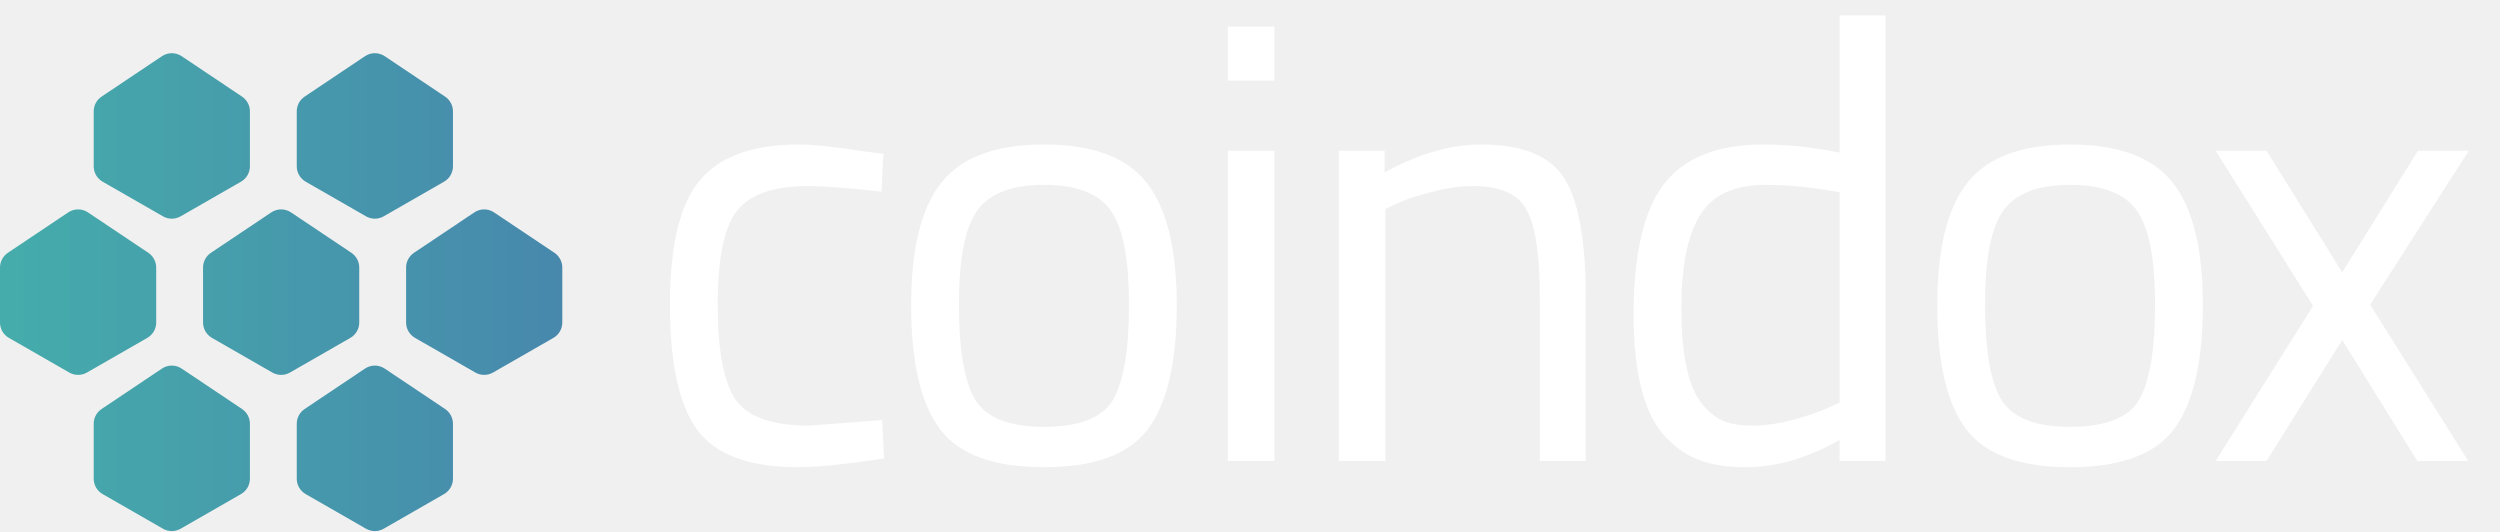
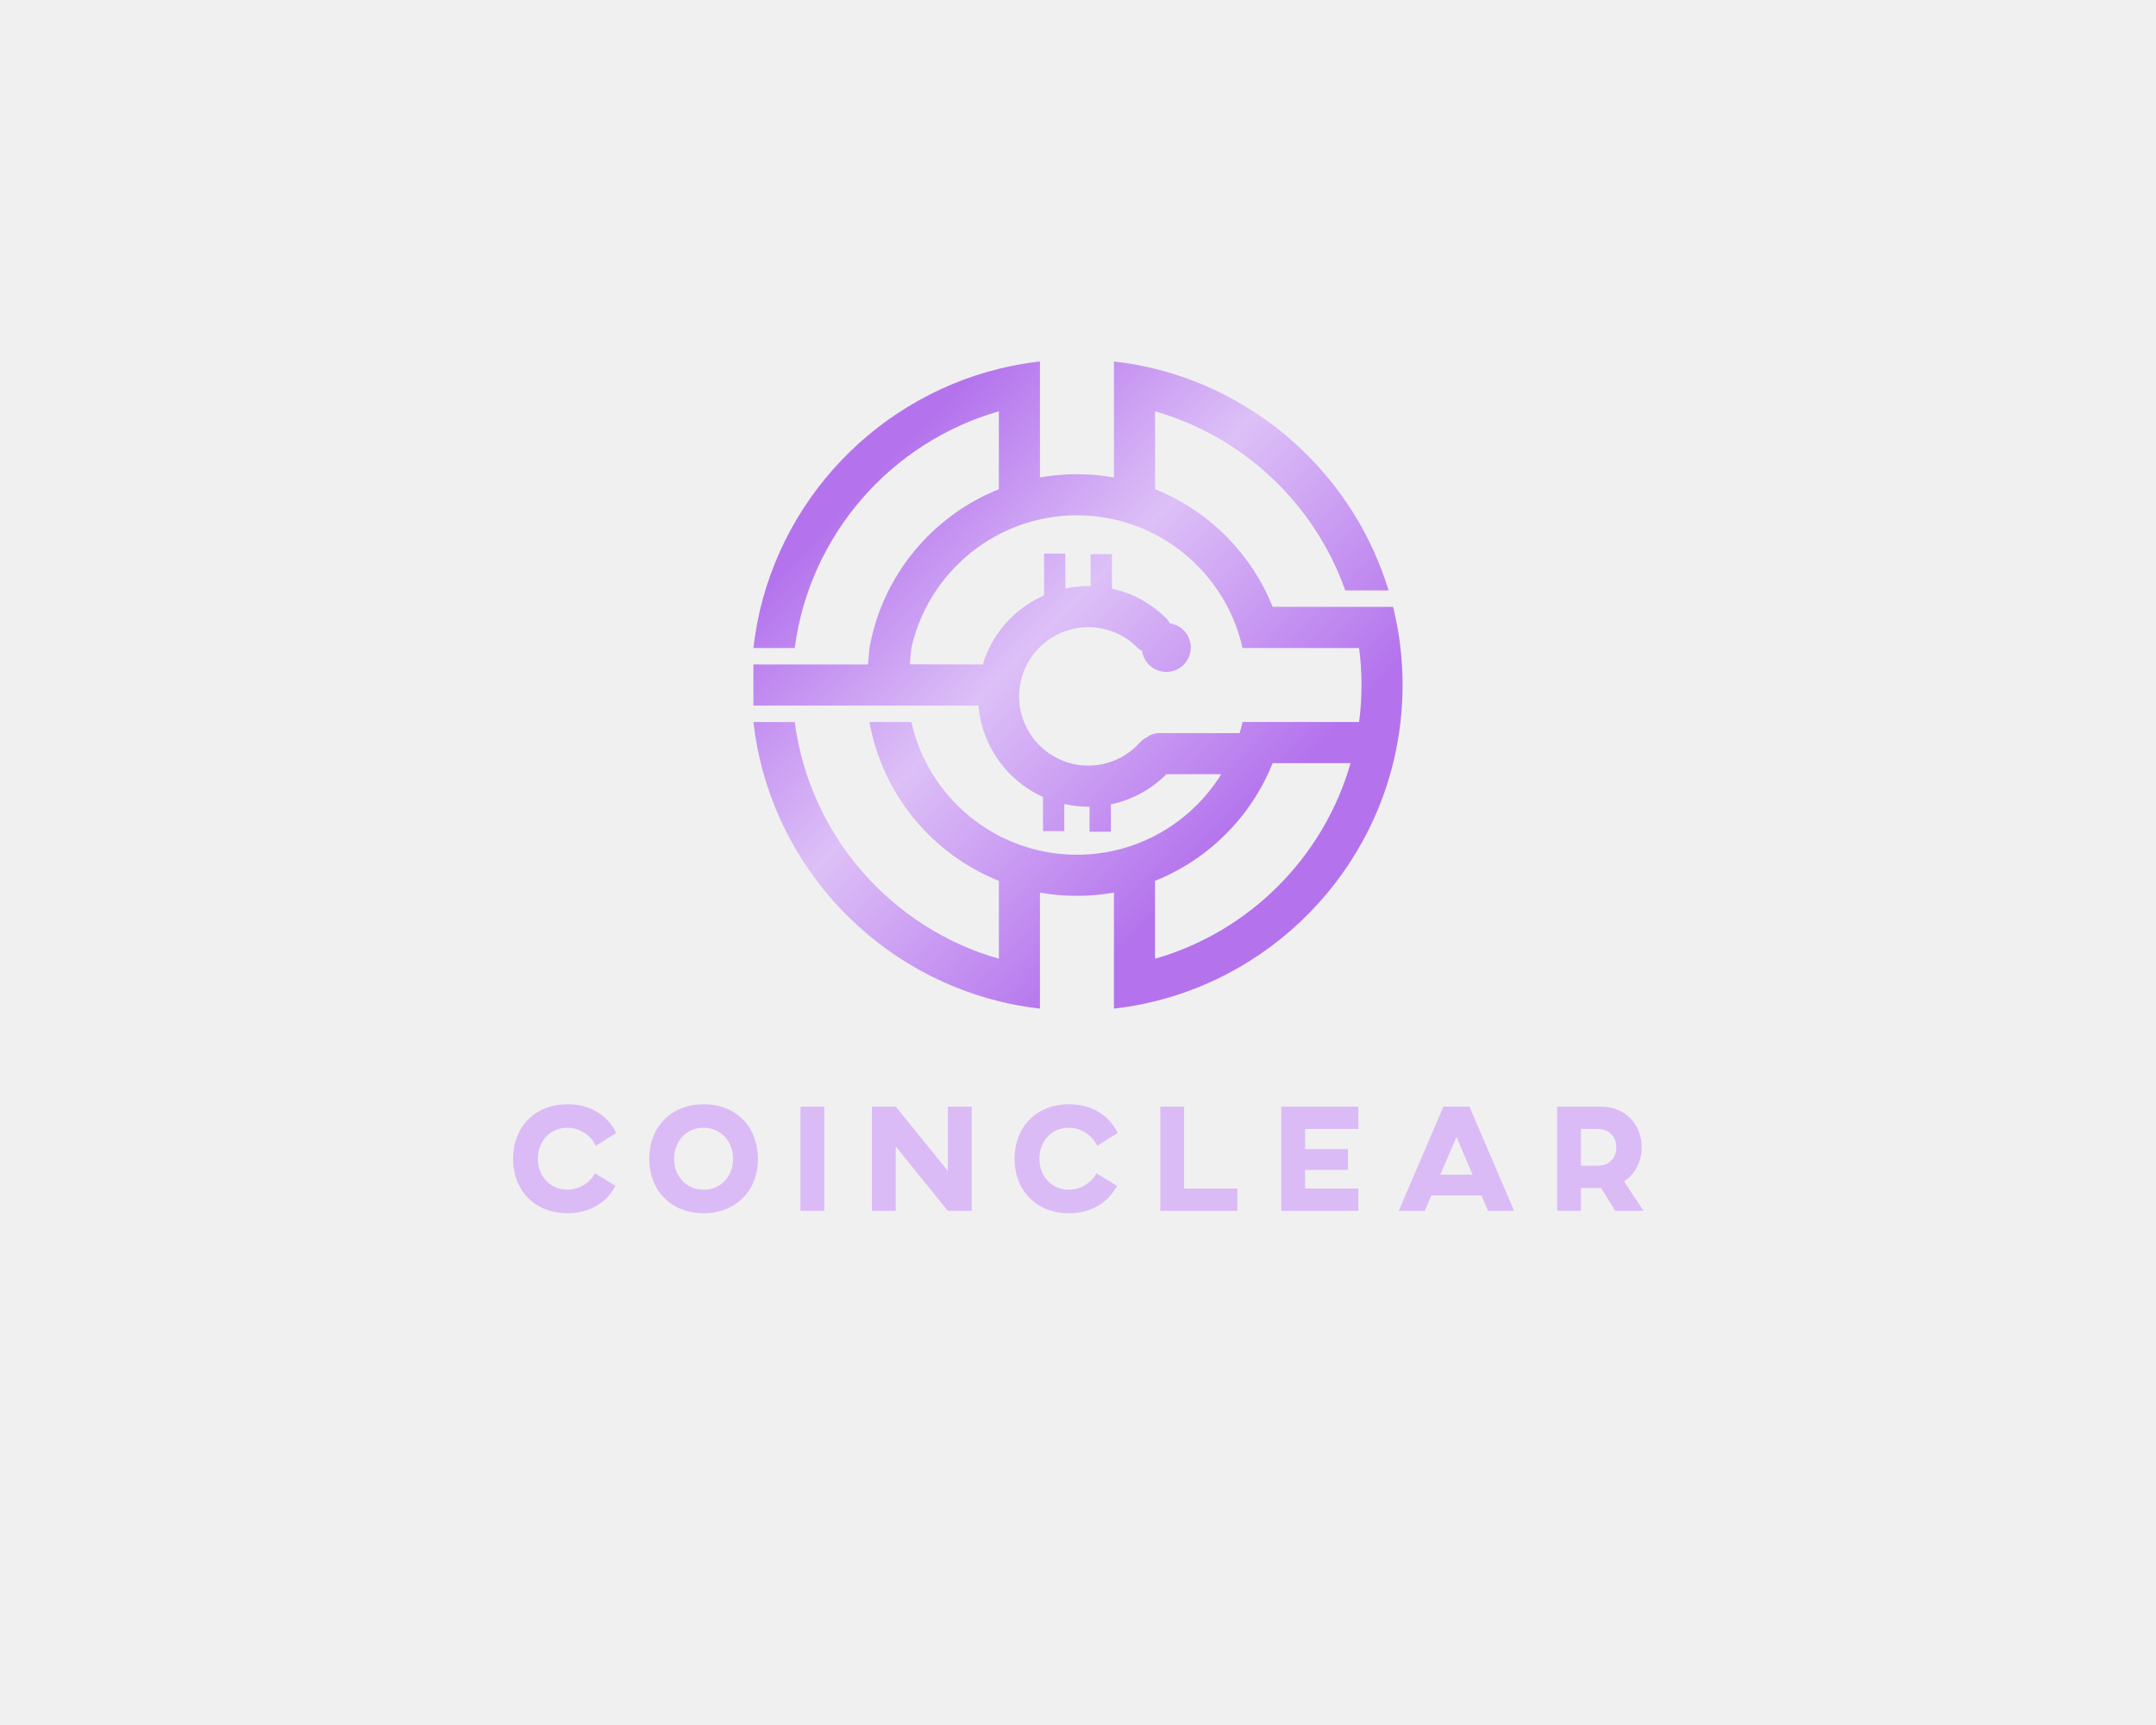
- <svg xmlns="http://www.w3.org/2000/svg" width="141" height="30" viewBox="0 0 141 30" fill="none">
-   <path d="M45.065 8.15C45.835 8.15 47.142 8.29 48.985 8.57L49.825 8.675L49.72 10.81C47.853 10.6 46.477 10.495 45.59 10.495C43.607 10.495 42.253 10.973 41.53 11.93C40.83 12.863 40.48 14.613 40.48 17.18C40.48 19.723 40.807 21.497 41.46 22.5C42.137 23.503 43.525 24.005 45.625 24.005L49.755 23.69L49.86 25.86C47.69 26.187 46.068 26.35 44.995 26.35C42.265 26.35 40.375 25.65 39.325 24.25C38.298 22.85 37.785 20.493 37.785 17.18C37.785 13.843 38.345 11.51 39.465 10.18C40.585 8.827 42.452 8.15 45.065 8.15ZM51.389 17.215C51.389 14.018 51.961 11.708 53.104 10.285C54.247 8.862 56.172 8.15 58.879 8.15C61.609 8.15 63.534 8.862 64.654 10.285C65.797 11.708 66.369 14.018 66.369 17.215C66.369 20.412 65.832 22.733 64.759 24.18C63.686 25.627 61.726 26.35 58.879 26.35C56.032 26.35 54.072 25.627 52.999 24.18C51.926 22.733 51.389 20.412 51.389 17.215ZM54.084 17.18C54.084 19.723 54.387 21.508 54.994 22.535C55.624 23.562 56.919 24.075 58.879 24.075C60.862 24.075 62.157 23.573 62.764 22.57C63.371 21.543 63.674 19.747 63.674 17.18C63.674 14.613 63.336 12.852 62.659 11.895C61.982 10.915 60.722 10.425 58.879 10.425C57.059 10.425 55.799 10.915 55.099 11.895C54.422 12.852 54.084 14.613 54.084 17.18ZM69.25 26V8.5H71.875V26H69.25ZM69.25 4.545V1.5H71.875V4.545H69.25ZM78.132 26H75.507V8.5H78.097V9.725C79.987 8.675 81.795 8.15 83.522 8.15C85.855 8.15 87.418 8.78 88.212 10.04C89.028 11.3 89.436 13.54 89.436 16.76V26H86.847V16.83C86.847 14.403 86.602 12.747 86.112 11.86C85.645 10.95 84.63 10.495 83.067 10.495C82.32 10.495 81.526 10.612 80.686 10.845C79.87 11.055 79.24 11.265 78.796 11.475L78.132 11.79V26ZM106.345 0.87V26H103.755V24.81C101.959 25.837 100.185 26.35 98.435 26.35C97.502 26.35 96.685 26.233 95.985 26C95.285 25.767 94.632 25.347 94.025 24.74C92.765 23.48 92.135 21.158 92.135 17.775C92.135 14.368 92.695 11.918 93.815 10.425C94.959 8.908 96.837 8.15 99.45 8.15C100.804 8.15 102.239 8.302 103.755 8.605V0.87H106.345ZM96.055 22.85C96.429 23.293 96.825 23.597 97.245 23.76C97.665 23.923 98.202 24.005 98.855 24.005C99.532 24.005 100.279 23.9 101.095 23.69C101.935 23.457 102.589 23.235 103.055 23.025L103.755 22.71V10.845C102.262 10.565 100.874 10.425 99.59 10.425C97.817 10.425 96.58 10.997 95.88 12.14C95.18 13.26 94.83 15.01 94.83 17.39C94.83 20.097 95.239 21.917 96.055 22.85ZM109.261 17.215C109.261 14.018 109.832 11.708 110.976 10.285C112.119 8.862 114.044 8.15 116.751 8.15C119.481 8.15 121.406 8.862 122.526 10.285C123.669 11.708 124.241 14.018 124.241 17.215C124.241 20.412 123.704 22.733 122.631 24.18C121.557 25.627 119.597 26.35 116.751 26.35C113.904 26.35 111.944 25.627 110.871 24.18C109.797 22.733 109.261 20.412 109.261 17.215ZM111.956 17.18C111.956 19.723 112.259 21.508 112.866 22.535C113.496 23.562 114.791 24.075 116.751 24.075C118.734 24.075 120.029 23.573 120.636 22.57C121.242 21.543 121.546 19.747 121.546 17.18C121.546 14.613 121.207 12.852 120.531 11.895C119.854 10.915 118.594 10.425 116.751 10.425C114.931 10.425 113.671 10.915 112.971 11.895C112.294 12.852 111.956 14.613 111.956 17.18ZM124.962 8.5H127.832L132.102 15.36L136.372 8.5H139.242L133.677 17.18L139.207 26H136.337L132.102 19.175L127.832 26H124.962L130.457 17.25L124.962 8.5Z" fill="white" />
-   <path fill-rule="evenodd" clip-rule="evenodd" d="M5.729 5.449L9.134 3.169C9.47 2.944 9.91 2.944 10.246 3.169L13.651 5.449C13.928 5.634 14.095 5.946 14.095 6.28V9.38C14.095 9.738 13.903 10.069 13.592 10.247L10.188 12.201C9.879 12.378 9.5 12.378 9.192 12.201L5.787 10.247C5.477 10.069 5.285 9.738 5.285 9.38V6.28C5.285 5.946 5.452 5.634 5.729 5.449ZM20.586 3.169L17.181 5.449C16.904 5.634 16.737 5.946 16.737 6.28V9.38C16.737 9.738 16.929 10.069 17.239 10.247L20.644 12.201C20.953 12.378 21.331 12.378 21.64 12.201L25.045 10.247C25.355 10.069 25.547 9.738 25.547 9.38V6.28C25.547 5.946 25.38 5.634 25.103 5.449L21.698 3.169C21.362 2.944 20.922 2.944 20.586 3.169ZM15.3 11.979L11.896 14.258C11.618 14.444 11.452 14.756 11.452 15.089V18.19C11.452 18.548 11.644 18.879 11.954 19.057L15.359 21.011C15.667 21.188 16.046 21.188 16.355 21.011L19.759 19.057C20.07 18.879 20.262 18.548 20.262 18.19V15.089C20.262 14.756 20.095 14.444 19.818 14.258L16.413 11.979C16.077 11.753 15.637 11.753 15.3 11.979ZM3.848 11.979L0.444 14.258C0.166 14.444 0 14.756 0 15.089V18.19C0 18.548 0.192 18.879 0.502 19.057L3.907 21.011C4.215 21.188 4.594 21.188 4.903 21.011L8.307 19.057C8.618 18.879 8.81 18.548 8.81 18.19V15.089C8.81 14.756 8.643 14.444 8.366 14.258L4.961 11.979C4.624 11.753 4.185 11.753 3.848 11.979ZM5.729 23.068L9.134 20.788C9.47 20.563 9.91 20.563 10.246 20.788L13.651 23.068C13.928 23.254 14.095 23.565 14.095 23.899V26.999C14.095 27.357 13.903 27.688 13.592 27.866L10.188 29.82C9.879 29.997 9.5 29.997 9.192 29.82L5.787 27.866C5.477 27.688 5.285 27.357 5.285 26.999V23.899C5.285 23.565 5.452 23.254 5.729 23.068ZM20.586 20.788L17.181 23.068C16.904 23.254 16.737 23.565 16.737 23.899V26.999C16.737 27.357 16.929 27.688 17.239 27.866L20.644 29.82C20.953 29.997 21.331 29.997 21.64 29.82L25.045 27.866C25.355 27.688 25.547 27.357 25.547 26.999V23.899C25.547 23.565 25.38 23.254 25.103 23.068L21.698 20.788C21.362 20.563 20.922 20.563 20.586 20.788ZM23.348 14.258L26.753 11.979C27.089 11.753 27.529 11.753 27.865 11.979L31.27 14.258C31.547 14.444 31.714 14.756 31.714 15.089V18.19C31.714 18.548 31.522 18.879 31.212 19.057L27.807 21.011C27.498 21.188 27.119 21.188 26.811 21.011L23.407 19.057C23.096 18.879 22.904 18.548 22.904 18.19V15.089C22.904 14.756 23.071 14.444 23.348 14.258Z" fill="url(#paint0_linear_1202_403)" />
+ <svg xmlns="http://www.w3.org/2000/svg" version="1.1" width="1280" height="1024" viewBox="0 0 1280 1024" xml:space="preserve">
  <defs>
-     <linearGradient id="paint0_linear_1202_403" x1="0" y1="16.477" x2="31.714" y2="16.477" gradientUnits="userSpaceOnUse">
-       <stop stop-color="#45ACAB" />
-       <stop offset="1" stop-color="#4788AC" />
-     </linearGradient>
-   </defs>
+ </defs>
+   <g transform="matrix(1 0 0 1 640 512)" id="background-logo">
+     <rect style="stroke: none; stroke-width: 0; stroke-dasharray: none; stroke-linecap: butt; stroke-dashoffset: 0; stroke-linejoin: miter; stroke-miterlimit: 4; fill: rgb(255,255,255); fill-opacity: 0; fill-rule: nonzero; opacity: 1;" paint-order="stroke" x="-640" y="-512" rx="0" ry="0" width="1280" height="1024" />
+   </g>
+   <g transform="matrix(1.921154 0 0 1.921154 640 406.6491)" id="logo-logo">
+     <g style="" paint-order="stroke">
+       <g transform="matrix(1.034759 0 0 1.034759 0 0)">
+         <linearGradient id="SVGID_47_194782" gradientUnits="userSpaceOnUse" gradientTransform="matrix(1 0 0 1 0 0)" x1="99.46" y1="69.531" x2="208.269" y2="175.125">
+           <stop offset="0%" style="stop-color:rgb(180,115,237);stop-opacity: 1" />
+           <stop offset="45.45%" style="stop-color:rgb(221,192,247);stop-opacity: 1" />
+           <stop offset="100%" style="stop-color:rgb(180,115,237);stop-opacity: 1" />
+         </linearGradient>
+         <path style="stroke: none; stroke-width: 1; stroke-dasharray: none; stroke-linecap: butt; stroke-dashoffset: 0; stroke-linejoin: miter; stroke-miterlimit: 4; fill: url(#SVGID_47_194782); fill-rule: nonzero; opacity: 1;" paint-order="stroke" transform=" translate(-162.115, -130.025)" d="M 258.929 125.169 C 258.622 118.836 257.69 112.649 256.217 106.684 L 220.24 106.672 C 213.845 90.702 201.092 77.949 185.123 71.554 L 185.123 48.294 C 211.588 55.855 232.821 75.985 241.929 101.774 L 254.867 101.774 C 244.962 69.197 218.387 43.826 185.123 35.602 C 181.122 34.608 177.022 33.859 172.849 33.405 L 172.849 68.044 C 169.265 67.406 165.571 67.074 161.801 67.074 C 158.033 67.074 154.338 67.406 150.754 68.044 L 150.754 33.404 C 146.581 33.858 142.482 34.608 138.48 35.601 C 99.545 45.212 69.779 78.329 65.176 118.97 L 77.525 118.97 C 81.944 85.117 106.357 57.475 138.48 48.294 L 138.48 71.554 C 118.595 79.521 103.669 97.343 99.84 118.971 L 99.386 123.881 L 67.226 123.881 C 66.907 123.881 65.483 123.832 65.176 123.881 L 65.176 136.155 C 65.483 136.205 66.907 136.155 67.226 136.155 L 132.368 136.155 C 132.466 137.371 132.638 138.574 132.871 139.739 L 132.883 139.739 C 132.969 140.181 133.066 140.624 133.164 141.065 C 135.546 151.057 142.494 159.294 151.662 163.454 L 151.662 173.642 L 158.02 173.642 L 158.02 165.554 C 160.329 166.07 162.721 166.365 165.189 166.365 C 165.323 166.365 165.447 166.352 165.57 166.352 L 165.57 173.828 L 171.939 173.828 L 171.939 165.652 C 178.187 164.351 183.958 161.22 188.522 156.655 L 204.896 156.655 C 195.949 171.078 179.98 180.701 161.8 180.701 C 137.632 180.701 117.391 163.713 112.346 141.066 L 99.839 141.066 C 103.669 162.694 118.594 180.529 138.479 188.496 L 138.479 211.756 C 106.356 202.574 81.943 174.92 77.524 141.067 L 65.176 141.067 C 69.779 181.72 99.545 214.838 138.48 224.449 C 142.482 225.443 146.582 226.192 150.754 226.646 L 150.754 192.006 C 154.338 192.645 158.033 192.976 161.801 192.976 C 165.571 192.976 169.265 192.645 172.849 192.006 L 172.849 226.646 C 177.023 226.192 181.122 225.443 185.123 224.449 C 226.01 214.346 256.795 178.321 258.929 134.869 C 259.016 133.262 259.054 131.64 259.054 130.02 C 259.054 128.385 259.016 126.777 258.929 125.169 z M 185.123 211.754 L 185.123 188.494 C 201.092 182.099 213.846 169.333 220.24 153.352 L 243.513 153.352 C 235.461 181.485 213.256 203.714 185.123 211.754 z M 246.559 136.154 C 246.472 137.395 246.348 138.623 246.213 139.837 C 246.165 140.242 246.103 140.648 246.055 141.053 L 211.293 141.053 L 211.293 141.065 L 211.254 141.065 C 211.01 142.182 210.703 143.288 210.385 144.379 L 186.387 144.379 C 184.963 144.379 183.675 144.87 182.633 145.681 C 181.894 146.024 181.196 146.515 180.618 147.166 C 176.703 151.559 171.082 154.088 165.189 154.088 C 156.499 154.088 149.047 148.688 146.003 141.065 C 145.046 138.696 144.531 136.12 144.531 133.419 C 144.531 127.797 146.79 122.69 150.434 118.971 C 154.191 115.142 159.419 112.761 165.189 112.761 C 170.712 112.761 175.905 114.909 179.808 118.812 C 179.87 118.874 179.93 118.922 179.992 118.972 C 180.386 119.328 180.814 119.611 181.267 119.857 C 181.771 123.392 184.804 126.116 188.486 126.116 C 192.523 126.116 195.789 122.851 195.789 118.812 C 195.789 115.13 193.065 112.098 189.529 111.595 C 189.246 111.067 188.927 110.576 188.486 110.134 C 183.969 105.617 178.36 102.572 172.247 101.247 L 172.247 90.948 L 165.889 90.948 L 165.889 100.497 C 165.657 100.497 165.422 100.485 165.19 100.485 C 162.845 100.485 160.55 100.743 158.341 101.209 L 158.341 90.776 L 151.982 90.776 L 151.982 103.272 C 144.851 106.402 139.02 112 135.608 118.971 C 135.313 119.561 135.043 120.149 134.786 120.763 C 134.369 121.77 133.987 122.813 133.681 123.881 L 111.894 123.832 L 112.349 118.971 C 117.406 96.337 137.646 79.349 161.803 79.349 C 185.948 79.349 206.213 96.337 211.256 118.971 L 246.057 118.971 C 246.105 119.376 246.167 119.781 246.215 120.199 C 246.35 121.414 246.474 122.642 246.561 123.881 C 246.707 125.907 246.782 127.957 246.782 130.019 C 246.779 132.08 246.705 134.13 246.559 136.154 z" stroke-linecap="round" />
+       </g>
+     </g>
+   </g>
+   <g transform="matrix(1.921154 0 0 1.921154 640.1547 687.8521)" id="text-logo">
+     <g style="" paint-order="stroke">
+       <g transform="matrix(1 0 0 1 0 0)" id="text-logo-path-0">
+         <path style="stroke: none; stroke-width: 0; stroke-dasharray: none; stroke-linecap: butt; stroke-dashoffset: 0; stroke-linejoin: miter; stroke-miterlimit: 4; fill: rgb(219,187,246); fill-rule: nonzero; opacity: 1;" paint-order="stroke" transform=" translate(-176.64, 16.1)" d="M 18.77 0.74 C 25.44 0.74 30.91 -2.44 33.63 -7.73 L 27.28 -11.59 C 25.85 -8.79 22.49 -6.53 18.77 -6.53 C 13.52 -6.53 9.66 -10.63 9.66 -16.05 C 9.66 -21.39 13.25 -25.67 18.77 -25.67 C 22.59 -25.67 26.13 -23.28 27.51 -20.1 L 33.86 -24.06 C 31.23 -29.49 25.9 -32.94 18.77 -32.94 C 9.06 -32.94 1.98 -26.22 1.98 -16.05 C 1.98 -6.35 8.65 0.74 18.77 0.74 Z M 60.86 0.74 C 70.56 0.74 77.65 -5.93 77.65 -16.05 C 77.65 -25.85 71.02 -32.94 60.86 -32.94 C 51.15 -32.94 44.07 -26.22 44.07 -16.05 C 44.07 -6.35 50.74 0.74 60.86 0.74 Z M 51.75 -16.05 C 51.75 -21.39 55.34 -25.67 60.86 -25.67 C 66.1 -25.67 69.97 -21.53 69.97 -16.05 C 69.97 -10.81 66.33 -6.53 60.86 -6.53 C 55.61 -6.53 51.75 -10.63 51.75 -16.05 Z M 90.8 -32.2 L 90.8 0 L 98.16 0 L 98.16 -32.2 Z M 112.88 -32.2 L 112.88 0 L 120.24 0 L 120.24 -19.87 L 136.34 0 L 143.7 0 L 143.7 -32.2 L 136.34 -32.2 L 136.34 -12.33 L 120.24 -32.2 Z M 173.74 0.74 C 180.41 0.74 185.89 -2.44 188.6 -7.73 L 182.25 -11.59 C 180.83 -8.79 177.47 -6.53 173.74 -6.53 C 168.5 -6.53 164.63 -10.63 164.63 -16.05 C 164.63 -21.39 168.22 -25.67 173.74 -25.67 C 177.56 -25.67 181.1 -23.28 182.48 -20.1 L 188.83 -24.06 C 186.21 -29.49 180.87 -32.94 173.74 -32.94 C 164.04 -32.94 156.95 -26.22 156.95 -16.05 C 156.95 -6.35 163.62 0.74 173.74 0.74 Z M 201.99 -32.2 L 201.99 0 L 225.81 0 L 225.81 -6.9 L 209.35 -6.9 L 209.35 -32.2 Z M 239.38 -32.2 L 239.38 0 L 263.21 0 L 263.21 -6.9 L 246.74 -6.9 L 246.74 -12.65 L 259.99 -12.65 L 259.99 -19.09 L 246.74 -19.09 L 246.74 -25.3 L 263.21 -25.3 L 263.21 -32.2 Z M 275.68 0 L 283.73 0 L 285.75 -4.74 L 301.25 -4.74 L 303.28 0 L 311.33 0 L 297.53 -32.2 L 289.48 -32.2 Z M 288.51 -11.18 L 293.53 -22.82 L 298.49 -11.18 Z M 324.62 0 L 331.98 0 L 331.98 -7.04 L 338.24 -7.04 L 342.56 0 L 351.3 0 L 345.32 -9.11 C 348.63 -11.27 350.75 -15.04 350.75 -19.69 C 350.75 -26.77 345.6 -32.2 338.24 -32.2 L 324.62 -32.2 Z M 331.98 -13.94 L 331.98 -25.3 L 337.23 -25.3 C 340.49 -25.3 342.93 -23 342.93 -19.64 C 342.93 -16.33 340.68 -13.94 337.23 -13.94 Z" stroke-linecap="round" />
+       </g>
+     </g>
+   </g>
+   <g transform="matrix(1 0 0 1 325 407.3066)" id="tagline-bfb37e89-41ae-495d-8c77-c972a58c067c-logo">
+     <g style="" paint-order="stroke">
+       <g transform="matrix(1 0 0 1 0 0)" id="tagline-bfb37e89-41ae-495d-8c77-c972a58c067c-logo-path-0">
+         <path style="stroke: none; stroke-width: 0; stroke-dasharray: none; stroke-linecap: butt; stroke-dashoffset: 0; stroke-linejoin: miter; stroke-miterlimit: 4; fill: rgb(182,120,237); fill-rule: nonzero; opacity: 1;" paint-order="stroke" transform=" translate(0, 0)" d="" stroke-linecap="round" />
+       </g>
+     </g>
+   </g>
</svg>
